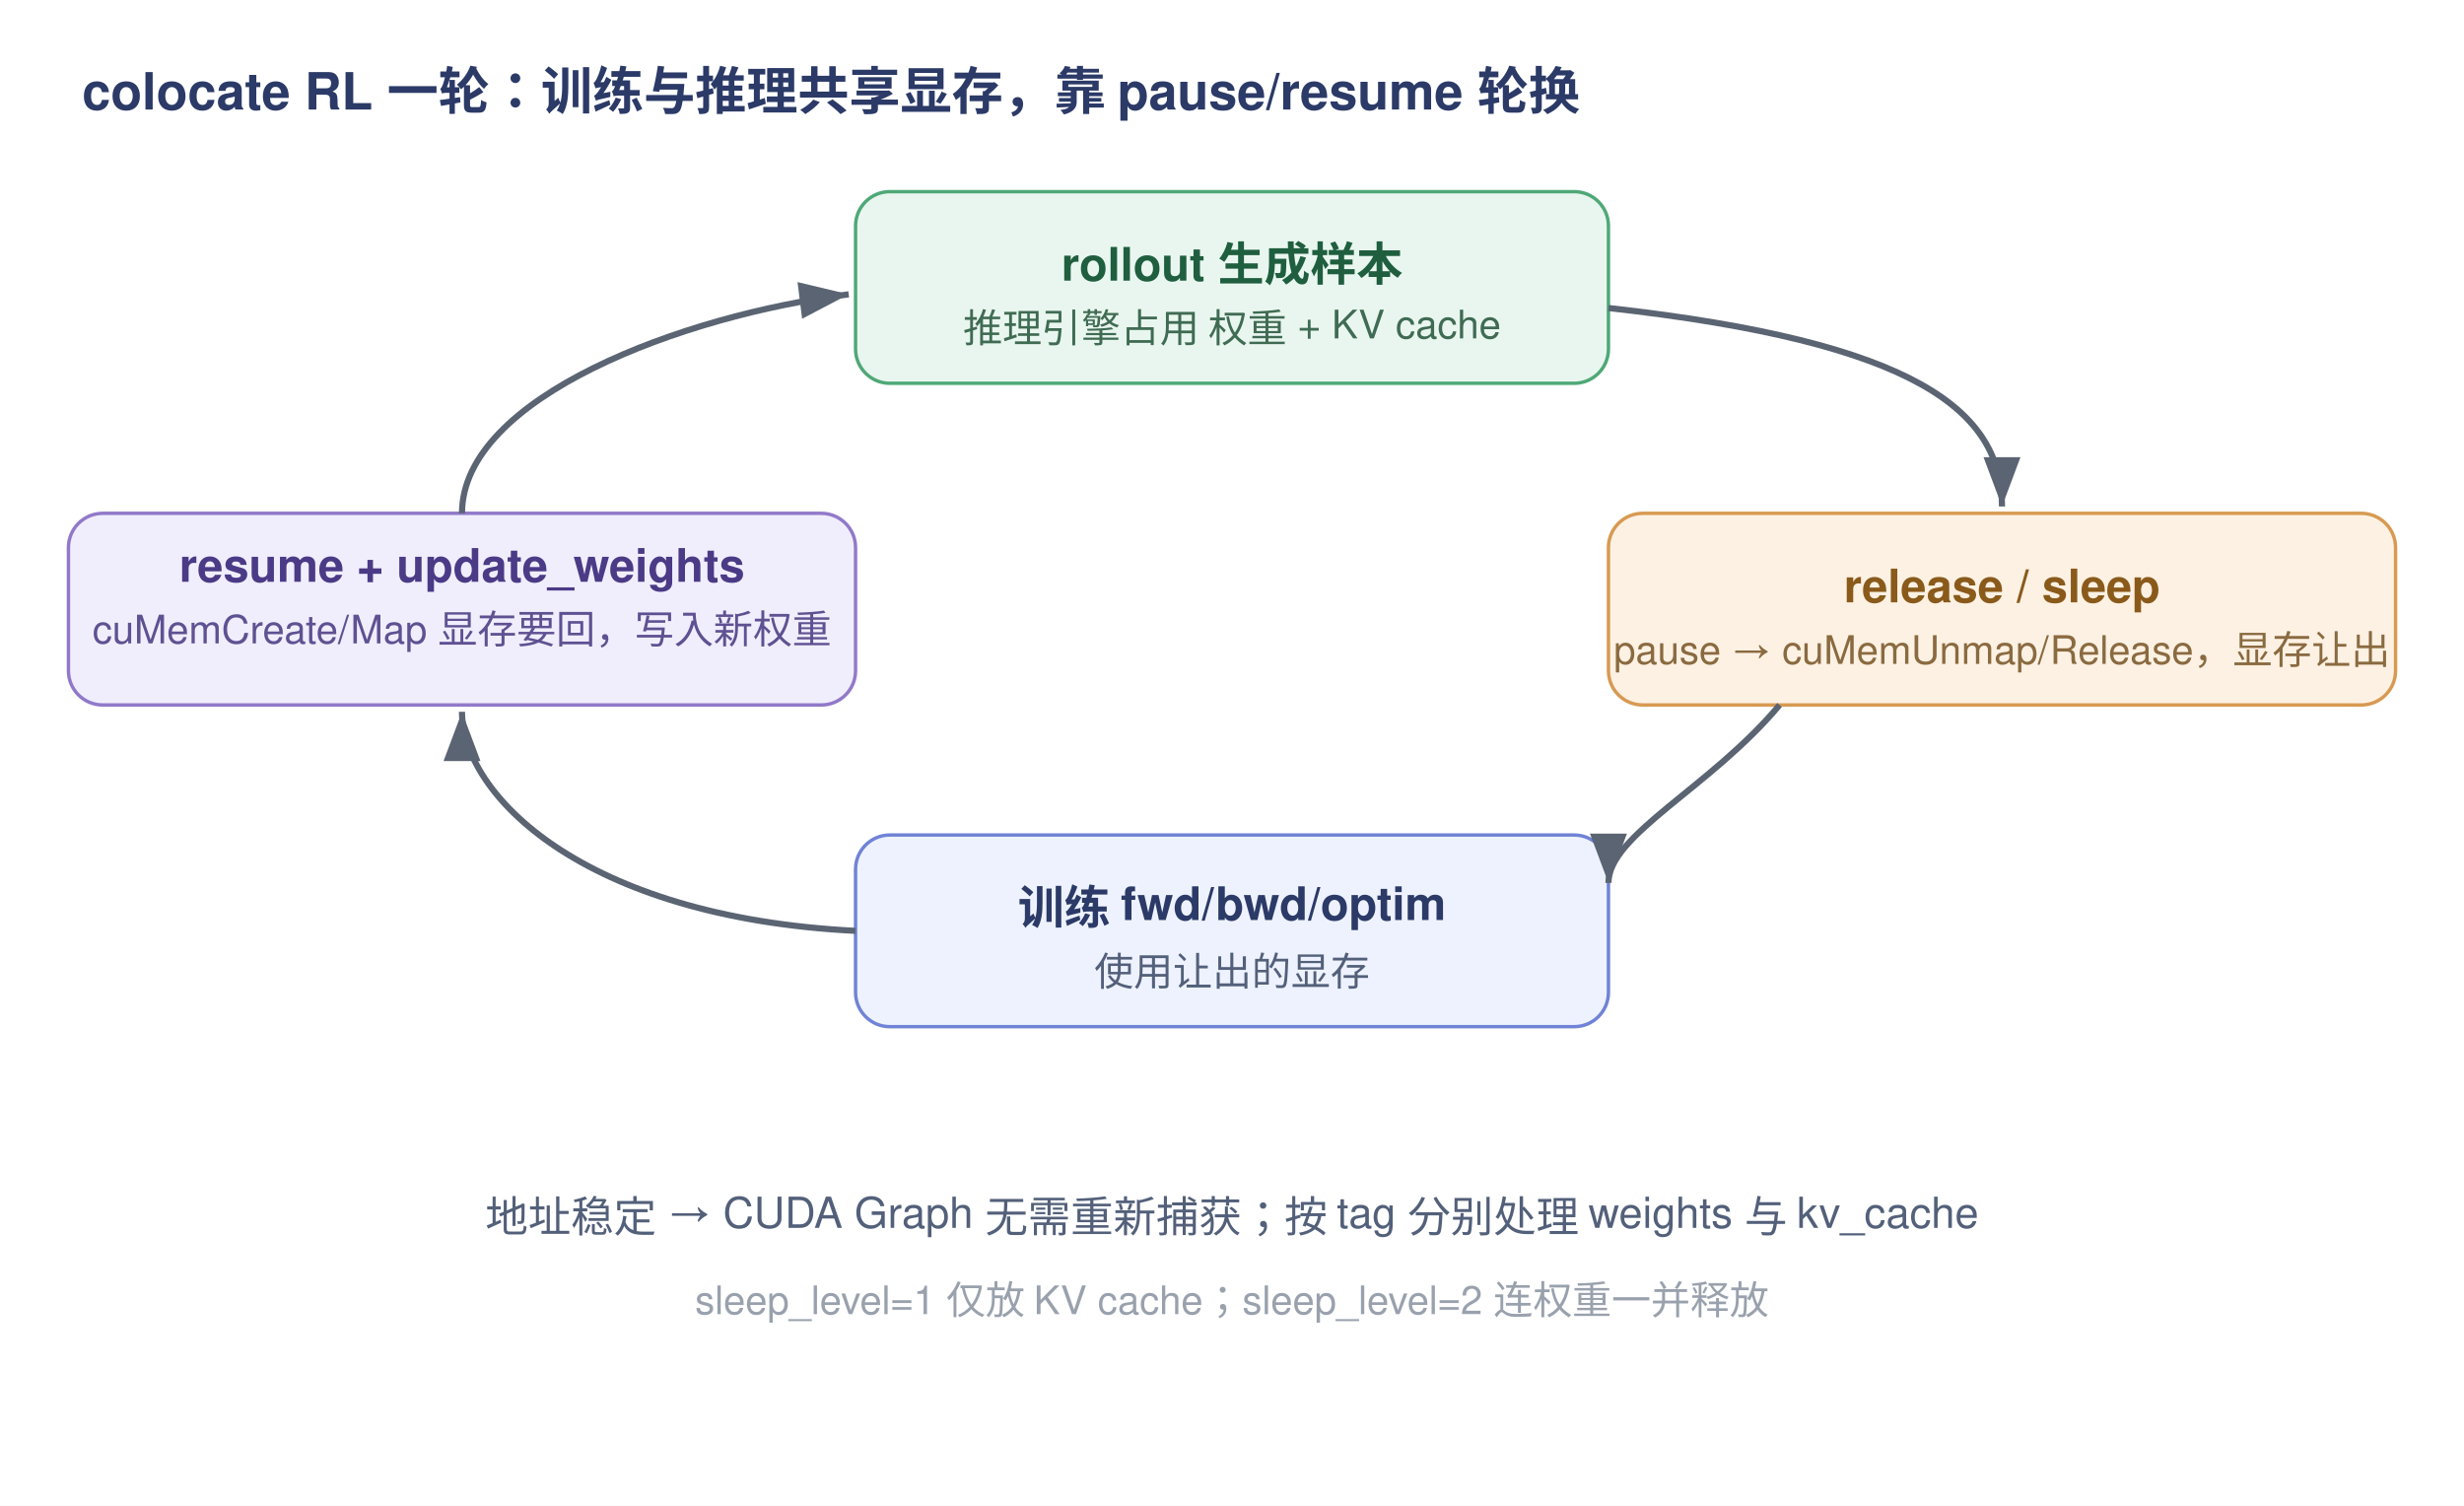
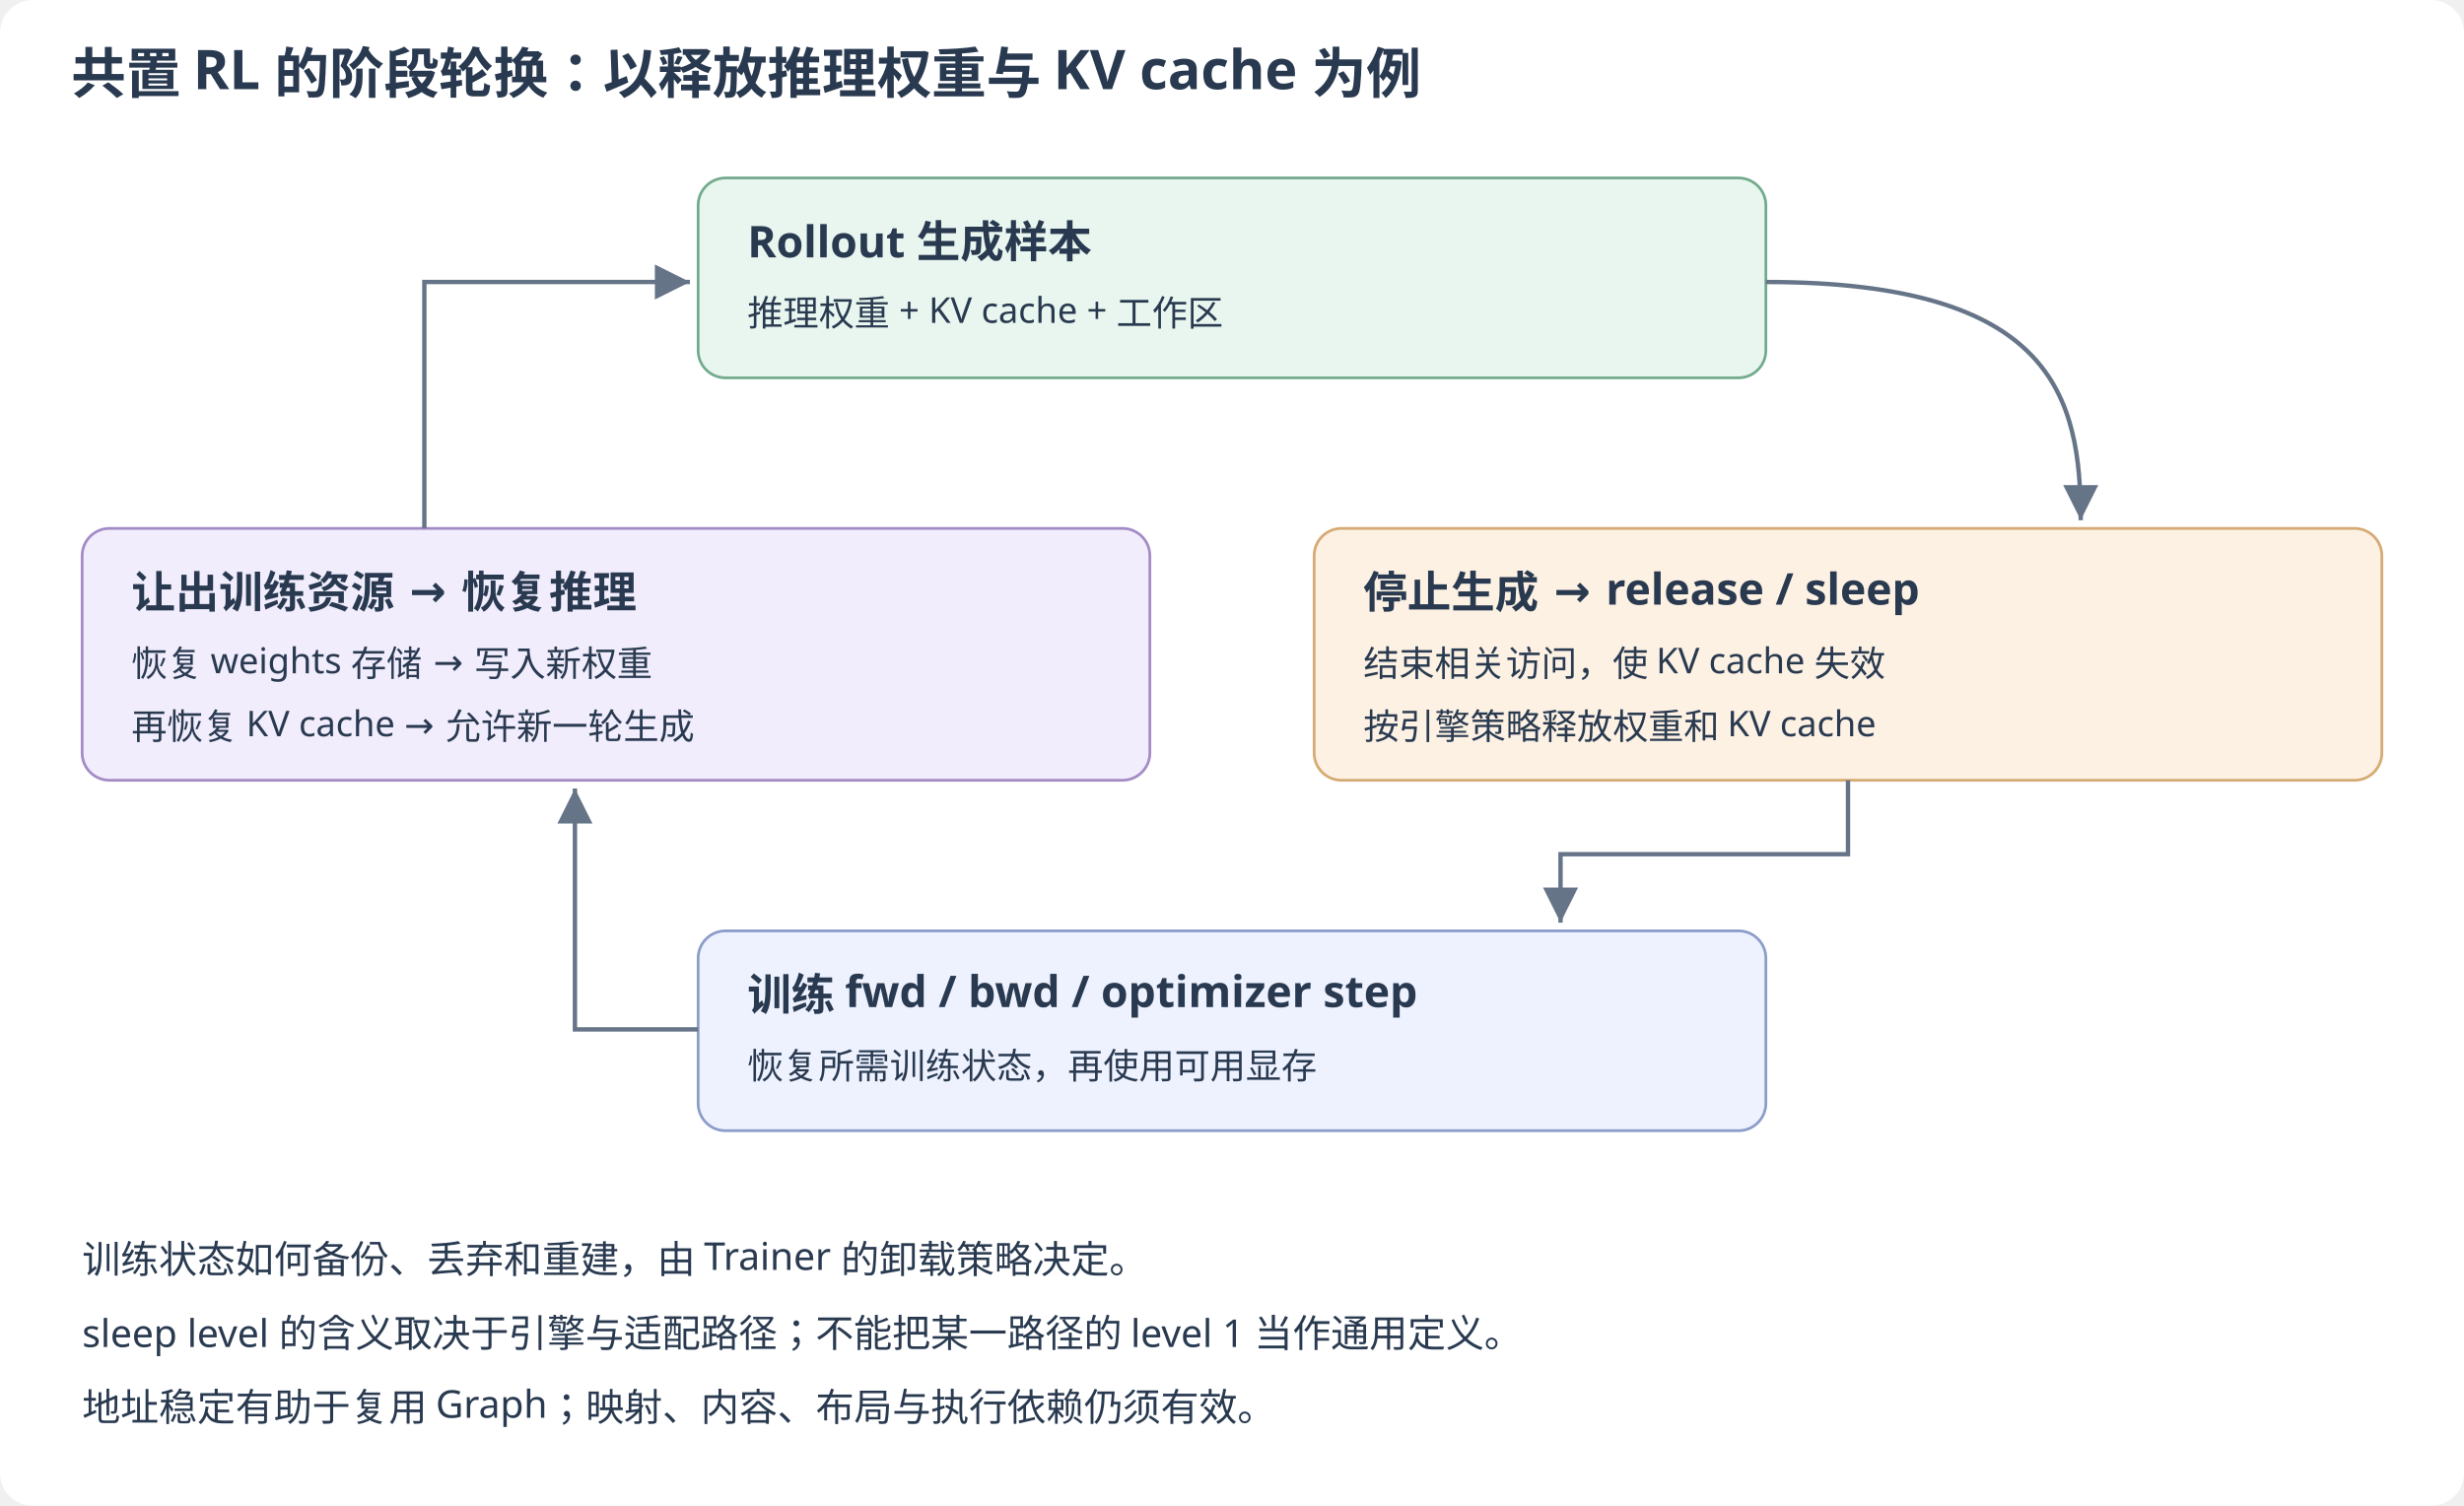
- <svg xmlns="http://www.w3.org/2000/svg" width="720" height="440" viewBox="0 0 720 440" font-family="-apple-system,Segoe UI,Helvetica,Arial,sans-serif">
+ <svg xmlns="http://www.w3.org/2000/svg" width="900" height="550" viewBox="0 0 900 550" role="img" aria-labelledby="title desc">
  <defs>
-     <marker id="a" markerWidth="10" markerHeight="10" refX="8" refY="3" orient="auto">
-       <path d="M0,0 L8,3 L0,6 Z" fill="#5b6472" />
+     <marker id="a" markerWidth="10" markerHeight="10" refX="8" refY="4" orient="auto">
+       <path d="M0 0L8 4L0 8Z" fill="#667488" />
    </marker>
  </defs>
-   <rect width="720" height="440" fill="#ffffff" />
-   <text x="24" y="32" font-size="15" font-weight="600" fill="#2b3a67">colocate RL 一轮：训练与推理共享显存，靠 pause/resume 轮换</text>
-   <rect x="250" y="56" width="220" height="56" rx="10" fill="#e9f6ef" stroke="#4fa877" />
-   <text x="360" y="82" text-anchor="middle" font-size="13.5" font-weight="600" fill="#1f5e3f">rollout 生成样本</text>
-   <text x="360" y="100" text-anchor="middle" font-size="11.5" fill="#3f6b53">推理引擎占用 权重 + KV cache</text>
-   <rect x="470" y="150" width="230" height="56" rx="10" fill="#fdf1e3" stroke="#d79a52" />
-   <text x="585" y="176" text-anchor="middle" font-size="13.5" font-weight="600" fill="#8a5a1b">release / sleep</text>
-   <text x="585" y="194" text-anchor="middle" font-size="11.5" fill="#8a6a40">pause → cuMemUnmap/Release，显存让出</text>
-   <rect x="250" y="244" width="220" height="56" rx="10" fill="#eef2ff" stroke="#7083d6" />
-   <text x="360" y="270" text-anchor="middle" font-size="13.5" font-weight="600" fill="#2b3a67">训练 fwd/bwd/optim</text>
-   <text x="360" y="288" text-anchor="middle" font-size="11.5" fill="#53607a">使用让出的显存</text>
-   <rect x="20" y="150" width="230" height="56" rx="10" fill="#f0eefc" stroke="#9179c9" />
-   <text x="135" y="170" text-anchor="middle" font-size="13.5" font-weight="600" fill="#4b3a86">resume + update_weights</text>
-   <text x="135" y="188" text-anchor="middle" font-size="11.5" fill="#5f5192">cuMemCreate/Map 显存要回，写入新权重</text>
-   <path d="M470 90 C 560 100, 585 120, 585 148" fill="none" stroke="#5b6472" stroke-width="1.8" marker-end="url(#a)" />
-   <path d="M520 206 C 500 230, 470 244, 470 258" fill="none" stroke="#5b6472" stroke-width="1.8" marker-end="url(#a)" />
-   <path d="M250 272 C 170 268, 135 232, 135 208" fill="none" stroke="#5b6472" stroke-width="1.8" marker-end="url(#a)" />
-   <path d="M135 150 C 135 116, 200 92, 248 86" fill="none" stroke="#5b6472" stroke-width="1.8" marker-end="url(#a)" />
-   <text x="360" y="360" text-anchor="middle" font-size="12.5" fill="#53607a">地址稳定 → CUDA Graph 无需重新捕获；按 tag 分别处理 weights 与 kv_cache</text>
-   <text x="360" y="384" text-anchor="middle" font-size="11.5" fill="#99a1ad">sleep_level=1 仅放 KV cache；sleep_level=2 连权重一并释放</text>
+   <rect width="900" height="550" rx="12" fill="#fff" />
+   <g font-family="system-ui,PingFang SC,Microsoft YaHei,sans-serif" fill="#293a50">
+     <text x="26" y="34" font-size="20" fill="#293a50" font-weight="650">共置 RL 的阶段轮换：以释放推理权重与 KV cache 为例</text>
+     <rect x="255" y="65" width="390" height="73" rx="10" fill="#e9f6ef" stroke="#72aa8d" />
+     <text x="273" y="94" font-size="16" fill="#293a50" font-weight="650">Rollout 生成样本</text>
+     <text x="273" y="119" font-size="13" fill="#293a50">推理权重 + KV cache + 工作区</text>
+     <rect x="480" y="193" width="390" height="92" rx="10" fill="#fdf1e3" stroke="#d5aa73" />
+     <text x="498" y="222" font-size="16" fill="#293a50" font-weight="650">停止生成 → release / sleep</text>
+     <text x="498" y="247" font-size="13" fill="#293a50">结束相关访问，使 KV cache 失效</text>
+     <text x="498" y="270" font-size="13" fill="#293a50">按引擎策略释放权重和 KV cache</text>
+     <rect x="255" y="340" width="390" height="73" rx="10" fill="#eef2ff" stroke="#8b9dc8" />
+     <text x="273" y="369" font-size="16" fill="#293a50" font-weight="650">训练 fwd / bwd / optimizer step</text>
+     <text x="273" y="394" font-size="13" fill="#293a50">恢复所需训练状态，再使用可用显存</text>
+     <rect x="30" y="193" width="390" height="92" rx="10" fill="#f1edfc" stroke="#a38bc6" />
+     <text x="48" y="222" font-size="16" fill="#293a50" font-weight="650">让出训练资源 → 恢复推理</text>
+     <text x="48" y="247" font-size="13" fill="#293a50">恢复 weights 存储 → 写入新权重</text>
+     <text x="48" y="270" font-size="13" fill="#293a50">再恢复 KV cache → 允许新一轮生成</text>
+     <path d="M645 103C750 103 760 145 760 190" fill="none" stroke="#667488" stroke-width="1.6" marker-end="url(#a)" />
+     <path d="M675 285V312H570V337" fill="none" stroke="#667488" stroke-width="1.6" marker-end="url(#a)" />
+     <path d="M255 376H210V288" fill="none" stroke="#667488" stroke-width="1.6" marker-end="url(#a)" />
+     <path d="M155 193V103H252" fill="none" stroke="#667488" stroke-width="1.6" marker-end="url(#a)" />
+     <text x="30" y="465" font-size="14" fill="#293a50">训练状态如何备份、丢弃和重建，由 Trainer 的卸载策略决定。</text>
+     <text x="30" y="492" font-size="14" fill="#293a50">sleep level 的含义取决于引擎与适配路径；不能把某一路径的 level 1 当作通用定义。</text>
+     <text x="30" y="519" font-size="14" fill="#293a50">地址稳定有助于复用 Graph；映射、内容、布局与执行依赖仍须有效。</text>
+   </g>
</svg>
